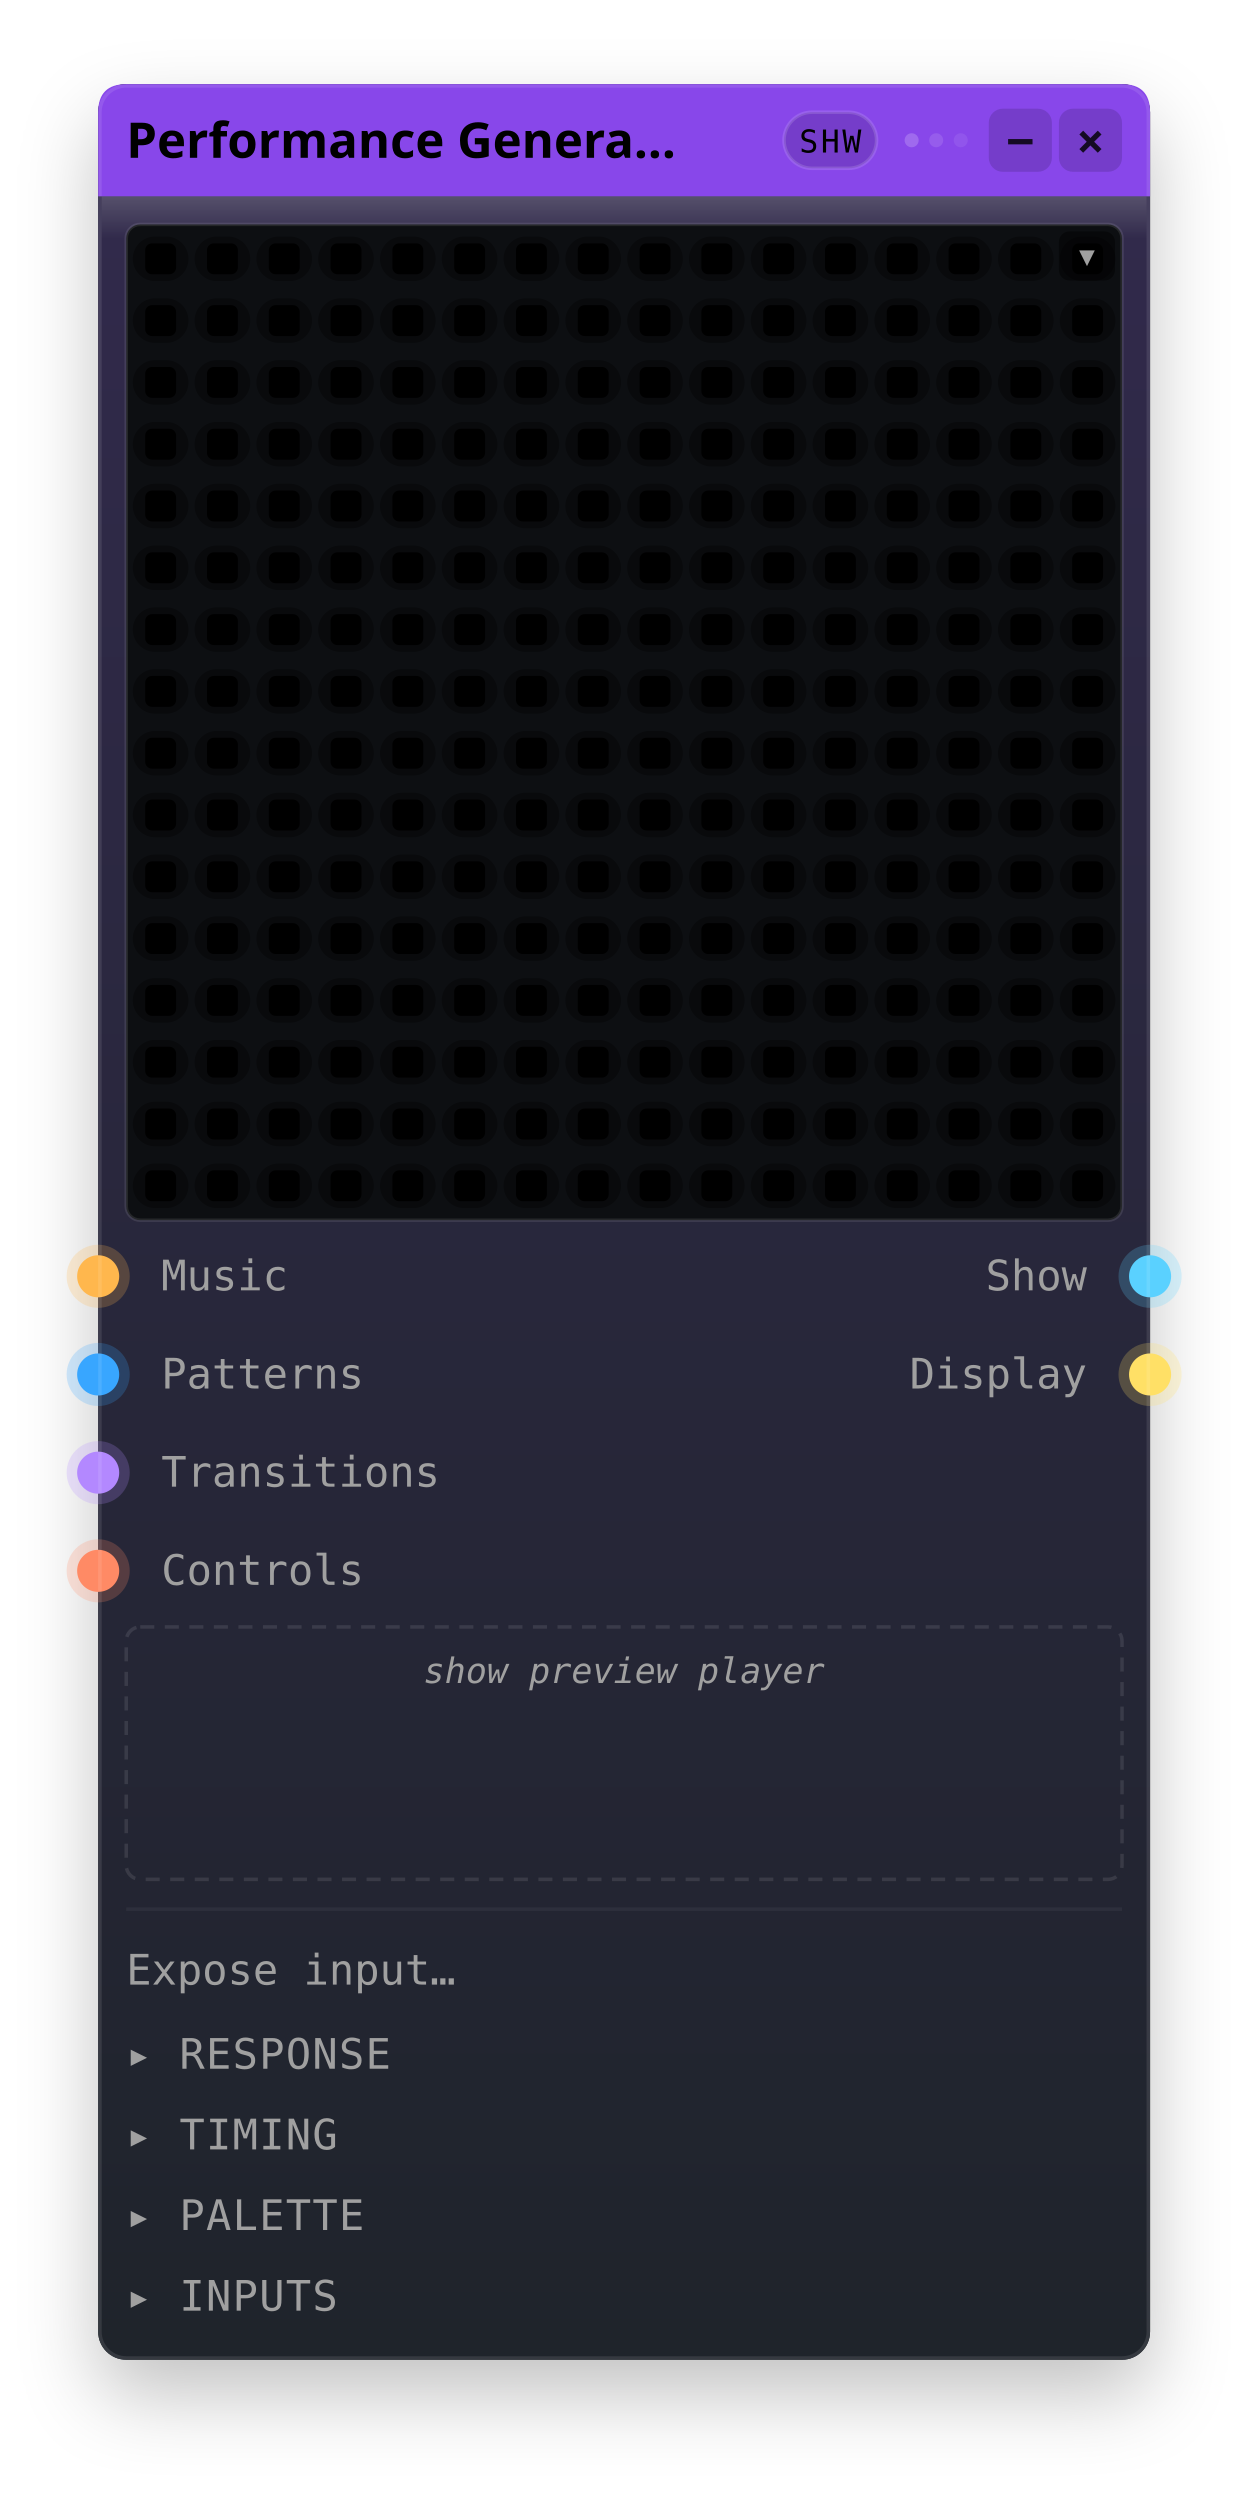
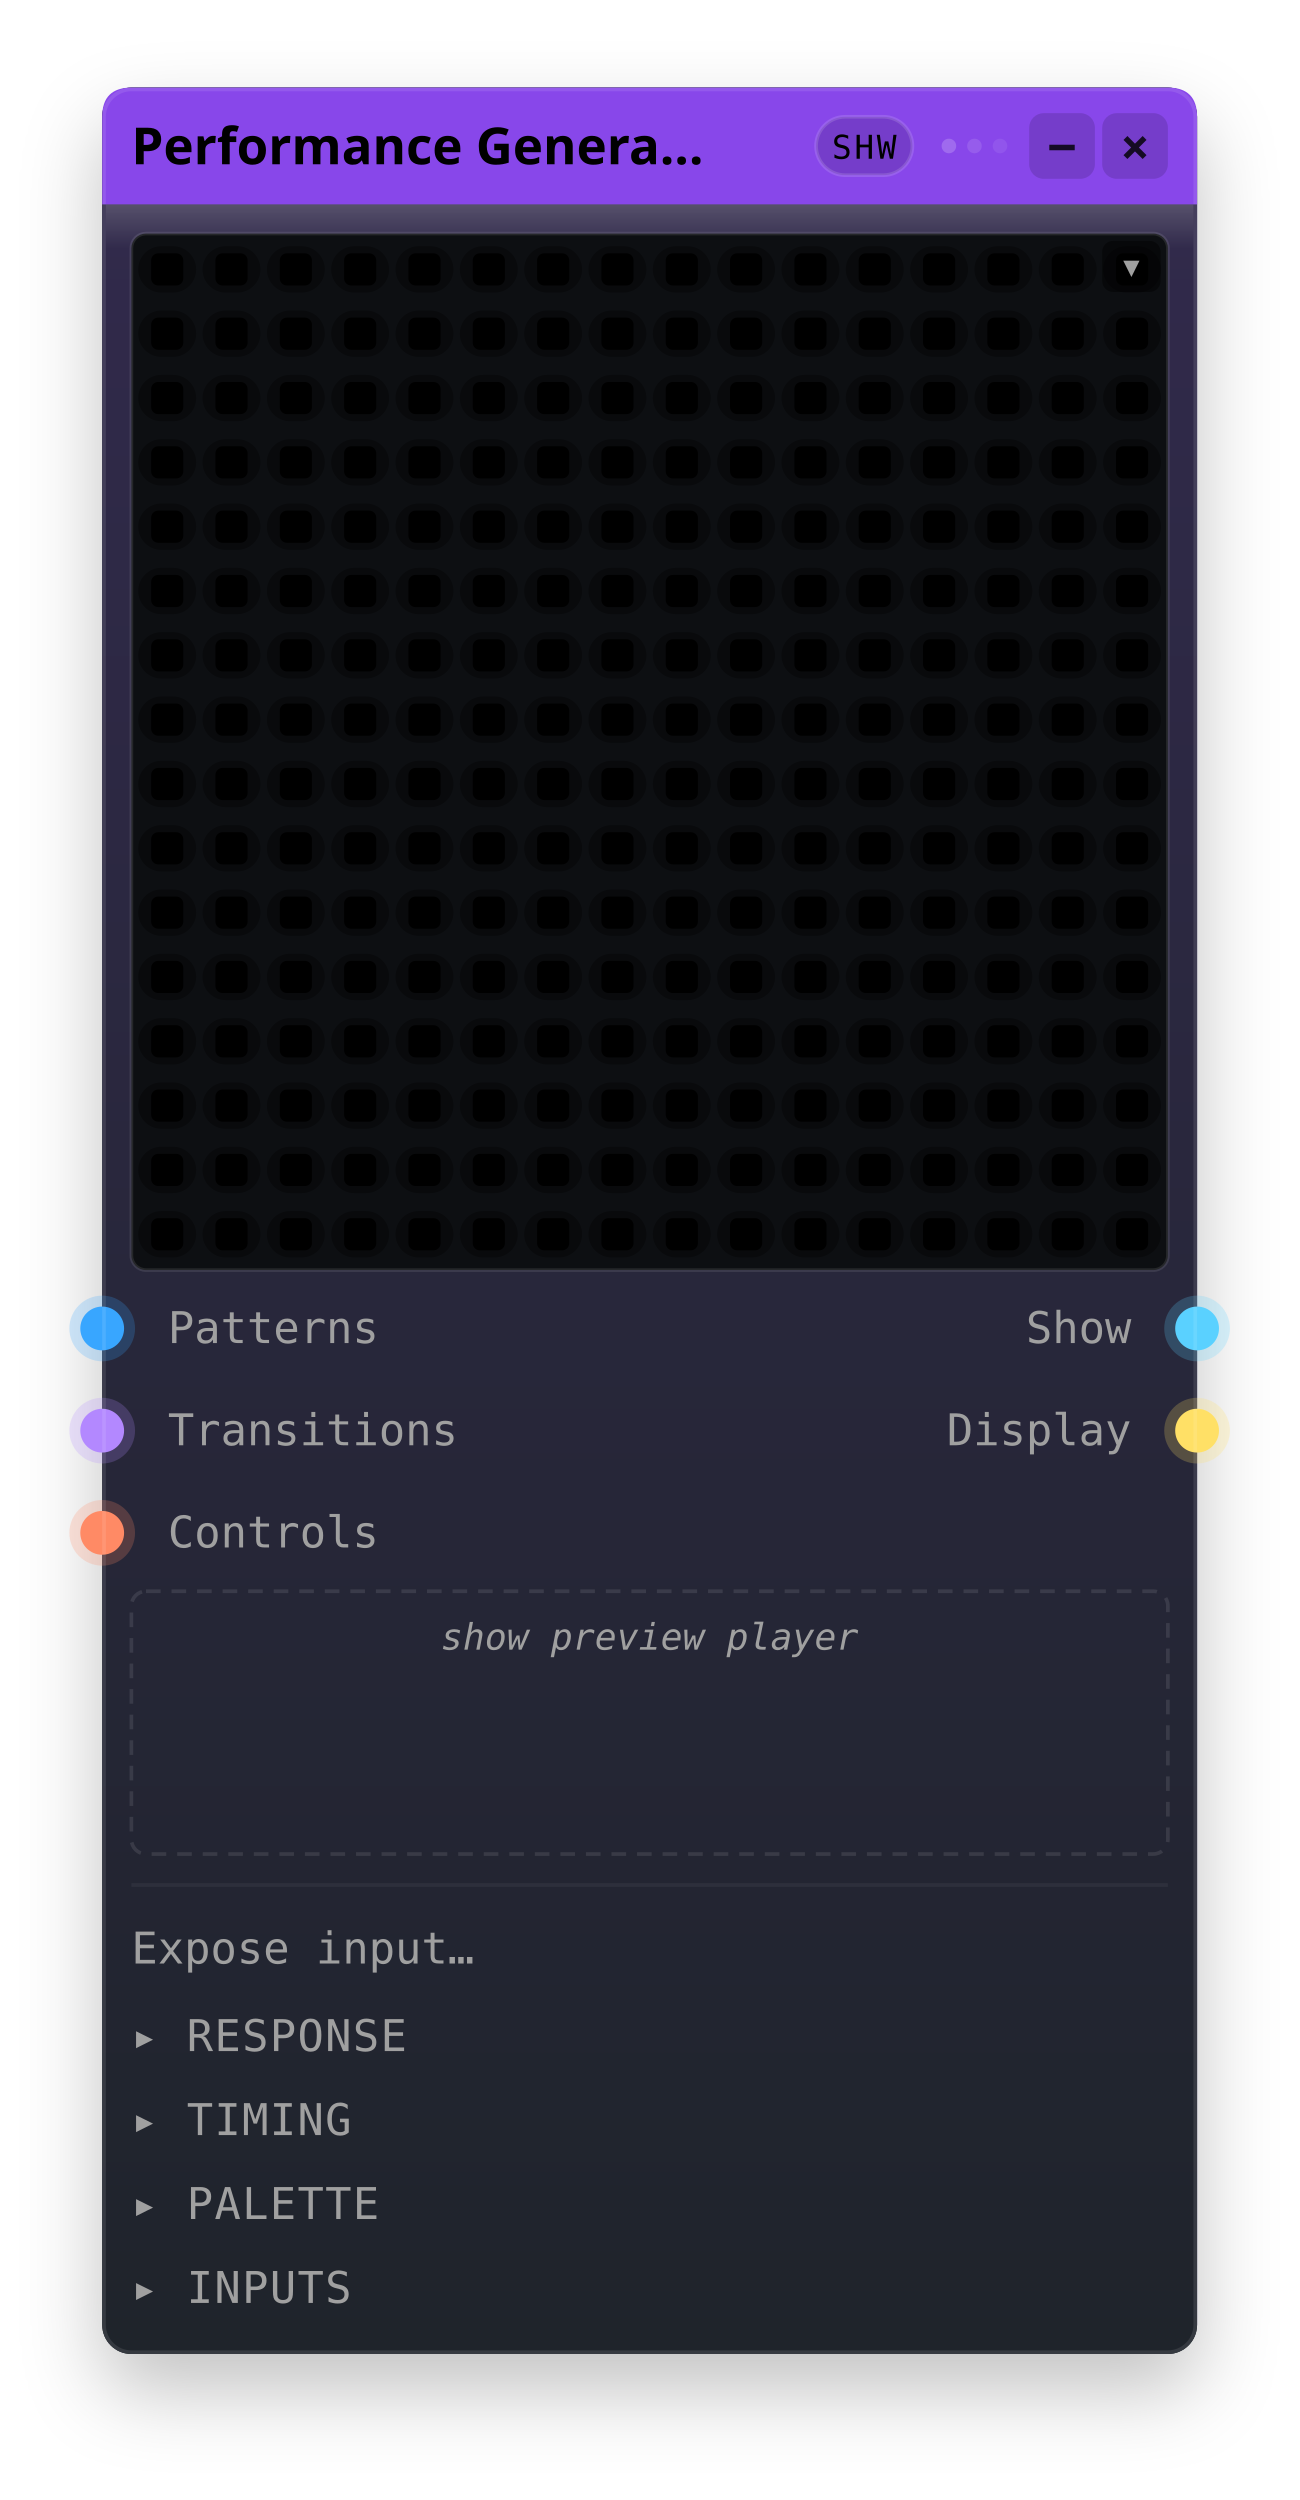
- <svg xmlns="http://www.w3.org/2000/svg" viewBox="0 0 356 713" width="356" height="713" role="img" aria-label="Performance Generator node">
+ <svg xmlns="http://www.w3.org/2000/svg" viewBox="0 0 356 685" width="356" height="685" role="img" aria-label="Performance Generator node">
  <defs>
    <filter id="shadow" x="-20%" y="-20%" width="140%" height="160%">
      <feDropShadow dx="0" dy="10" stdDeviation="11" flood-color="#000" flood-opacity="0.24" />
    </filter>
    <filter id="grey">
      <feColorMatrix type="saturate" values="0" />
    </filter>
    <linearGradient id="headerGlow" x1="0" y1="0" x2="0" y2="1">
      <stop offset="0" stop-color="#fff" stop-opacity="1" />
      <stop offset="1" stop-color="#fff" stop-opacity="0" />
    </linearGradient>
    <g id="lamp-8.81x8.81">
      <rect x="-3.53" y="-1.94" width="15.86" height="12.69" rx="6.34" fill-opacity="0.34" />
      <rect width="8.81" height="8.81" rx="1.94" />
    </g>
  </defs>
  <g transform="translate(28,24)">
    <defs>
      <linearGradient id="tint-show" x1="0" y1="0" x2="0" y2="1">
        <stop offset="0" stop-color="#322a4d" />
        <stop offset="1" stop-color="#1f242b" />
      </linearGradient>
    </defs>
-     <rect x="0" y="0" width="300" height="649" rx="8" fill="#1f242b" filter="url(#shadow)" />
-     <rect x="0" y="0" width="300" height="649" rx="8" fill="url(#tint-show)" />
+     <rect x="0" y="0" width="300" height="621" rx="8" fill="#1f242b" filter="url(#shadow)" />
+     <rect x="0" y="0" width="300" height="621" rx="8" fill="url(#tint-show)" />
    <path d="M0,32 L0,8 Q0,0 8,0 L292,0 Q300,0 300,8 L300,32 Z" fill="#8847ea" />
    <rect x="1" y="32" width="298" height="12" fill="url(#headerGlow)" opacity="0.18" />
    <text x="8" y="21" font-family="'Audiowide','Trebuchet MS','Arial Black',sans-serif" font-size="14" font-weight="600" fill="#000">Performance Genera…</text>
    <rect x="195.6" y="8" width="26.4" height="16" rx="8" fill="rgba(0,0,0,0.14)" stroke="rgba(255,255,255,0.14)" />
    <text x="208.8" y="19.5" text-anchor="middle" font-family="'JetBrains Mono','Cascadia Mono','Consolas',monospace" font-size="9" letter-spacing="0.08em" fill="#000">SHW</text>
    <circle cx="232" cy="16" r="2" fill="rgba(255,255,255,0.96)" opacity="0.2" />
    <circle cx="239" cy="16" r="2" fill="rgba(255,255,255,0.96)" opacity="0.12" />
    <circle cx="246" cy="16" r="2" fill="rgba(255,255,255,0.96)" opacity="0.08" />
    <rect x="254" y="7" width="18" height="18" rx="4" fill="rgba(0,0,0,0.14)" />
    <text x="263" y="20.5" text-anchor="middle" font-family="'JetBrains Mono','Cascadia Mono','Consolas',monospace" font-size="13" font-weight="700" fill="rgba(0,0,0,0.82)">−</text>
    <rect x="274" y="7" width="18" height="18" rx="4" fill="rgba(0,0,0,0.14)" />
    <text x="283" y="20.5" text-anchor="middle" font-family="'JetBrains Mono','Cascadia Mono','Consolas',monospace" font-size="13" font-weight="700" fill="rgba(0,0,0,0.82)">×</text>
    <rect x="8" y="40" width="284" height="284" rx="4" fill="#0d0f12" stroke="rgba(255,255,255,0.1)" />
    <use href="#lamp-8.81x8.81" x="13.41" y="45.41" fill="rgb(0,0,0)" />
    <use href="#lamp-8.81x8.81" x="31.03" y="45.41" fill="rgb(0,0,0)" />
    <use href="#lamp-8.81x8.81" x="48.66" y="45.41" fill="rgb(0,0,0)" />
    <use href="#lamp-8.81x8.81" x="66.28" y="45.41" fill="rgb(0,0,0)" />
    <use href="#lamp-8.81x8.81" x="83.91" y="45.41" fill="rgb(0,0,0)" />
    <use href="#lamp-8.81x8.81" x="101.53" y="45.41" fill="rgb(0,0,0)" />
    <use href="#lamp-8.81x8.81" x="119.16" y="45.41" fill="rgb(0,0,0)" />
    <use href="#lamp-8.81x8.81" x="136.78" y="45.41" fill="rgb(0,0,0)" />
    <use href="#lamp-8.81x8.81" x="154.41" y="45.41" fill="rgb(0,0,0)" />
    <use href="#lamp-8.81x8.81" x="172.03" y="45.41" fill="rgb(0,0,0)" />
    <use href="#lamp-8.81x8.81" x="189.66" y="45.41" fill="rgb(0,0,0)" />
    <use href="#lamp-8.81x8.81" x="207.28" y="45.41" fill="rgb(0,0,0)" />
    <use href="#lamp-8.81x8.81" x="224.91" y="45.41" fill="rgb(0,0,0)" />
    <use href="#lamp-8.81x8.81" x="242.53" y="45.41" fill="rgb(0,0,0)" />
    <use href="#lamp-8.81x8.81" x="260.16" y="45.41" fill="rgb(0,0,0)" />
    <use href="#lamp-8.81x8.81" x="277.78" y="45.41" fill="rgb(0,0,0)" />
    <use href="#lamp-8.81x8.81" x="13.41" y="63.03" fill="rgb(0,0,0)" />
    <use href="#lamp-8.81x8.81" x="31.03" y="63.03" fill="rgb(0,0,0)" />
    <use href="#lamp-8.81x8.81" x="48.66" y="63.03" fill="rgb(0,0,0)" />
    <use href="#lamp-8.81x8.81" x="66.28" y="63.03" fill="rgb(0,0,0)" />
    <use href="#lamp-8.81x8.81" x="83.91" y="63.03" fill="rgb(0,0,0)" />
    <use href="#lamp-8.81x8.81" x="101.53" y="63.03" fill="rgb(0,0,0)" />
    <use href="#lamp-8.81x8.81" x="119.16" y="63.03" fill="rgb(0,0,0)" />
    <use href="#lamp-8.81x8.81" x="136.78" y="63.03" fill="rgb(0,0,0)" />
    <use href="#lamp-8.81x8.81" x="154.41" y="63.03" fill="rgb(0,0,0)" />
    <use href="#lamp-8.81x8.81" x="172.03" y="63.03" fill="rgb(0,0,0)" />
    <use href="#lamp-8.81x8.81" x="189.66" y="63.03" fill="rgb(0,0,0)" />
    <use href="#lamp-8.81x8.81" x="207.28" y="63.03" fill="rgb(0,0,0)" />
    <use href="#lamp-8.81x8.81" x="224.91" y="63.03" fill="rgb(0,0,0)" />
    <use href="#lamp-8.81x8.81" x="242.53" y="63.03" fill="rgb(0,0,0)" />
    <use href="#lamp-8.81x8.81" x="260.16" y="63.03" fill="rgb(0,0,0)" />
    <use href="#lamp-8.81x8.81" x="277.78" y="63.03" fill="rgb(0,0,0)" />
    <use href="#lamp-8.81x8.81" x="13.41" y="80.66" fill="rgb(0,0,0)" />
    <use href="#lamp-8.81x8.81" x="31.03" y="80.66" fill="rgb(0,0,0)" />
    <use href="#lamp-8.81x8.81" x="48.66" y="80.66" fill="rgb(0,0,0)" />
    <use href="#lamp-8.81x8.81" x="66.28" y="80.66" fill="rgb(0,0,0)" />
    <use href="#lamp-8.81x8.81" x="83.91" y="80.66" fill="rgb(0,0,0)" />
    <use href="#lamp-8.81x8.81" x="101.53" y="80.66" fill="rgb(0,0,0)" />
    <use href="#lamp-8.81x8.81" x="119.16" y="80.66" fill="rgb(0,0,0)" />
    <use href="#lamp-8.81x8.81" x="136.78" y="80.66" fill="rgb(0,0,0)" />
    <use href="#lamp-8.81x8.81" x="154.41" y="80.66" fill="rgb(0,0,0)" />
    <use href="#lamp-8.81x8.81" x="172.03" y="80.66" fill="rgb(0,0,0)" />
    <use href="#lamp-8.81x8.81" x="189.66" y="80.66" fill="rgb(0,0,0)" />
    <use href="#lamp-8.81x8.81" x="207.28" y="80.66" fill="rgb(0,0,0)" />
    <use href="#lamp-8.81x8.81" x="224.91" y="80.66" fill="rgb(0,0,0)" />
    <use href="#lamp-8.81x8.81" x="242.53" y="80.66" fill="rgb(0,0,0)" />
    <use href="#lamp-8.81x8.81" x="260.16" y="80.66" fill="rgb(0,0,0)" />
    <use href="#lamp-8.81x8.81" x="277.78" y="80.66" fill="rgb(0,0,0)" />
    <use href="#lamp-8.81x8.81" x="13.41" y="98.28" fill="rgb(0,0,0)" />
    <use href="#lamp-8.81x8.81" x="31.03" y="98.28" fill="rgb(0,0,0)" />
    <use href="#lamp-8.81x8.81" x="48.66" y="98.28" fill="rgb(0,0,0)" />
    <use href="#lamp-8.81x8.81" x="66.28" y="98.28" fill="rgb(0,0,0)" />
    <use href="#lamp-8.81x8.81" x="83.91" y="98.28" fill="rgb(0,0,0)" />
    <use href="#lamp-8.81x8.81" x="101.53" y="98.28" fill="rgb(0,0,0)" />
    <use href="#lamp-8.81x8.81" x="119.16" y="98.28" fill="rgb(0,0,0)" />
    <use href="#lamp-8.81x8.81" x="136.78" y="98.28" fill="rgb(0,0,0)" />
    <use href="#lamp-8.81x8.81" x="154.41" y="98.28" fill="rgb(0,0,0)" />
    <use href="#lamp-8.81x8.81" x="172.03" y="98.28" fill="rgb(0,0,0)" />
    <use href="#lamp-8.81x8.81" x="189.66" y="98.28" fill="rgb(0,0,0)" />
    <use href="#lamp-8.81x8.81" x="207.28" y="98.28" fill="rgb(0,0,0)" />
    <use href="#lamp-8.81x8.81" x="224.91" y="98.28" fill="rgb(0,0,0)" />
    <use href="#lamp-8.81x8.81" x="242.53" y="98.28" fill="rgb(0,0,0)" />
    <use href="#lamp-8.81x8.81" x="260.16" y="98.28" fill="rgb(0,0,0)" />
    <use href="#lamp-8.81x8.81" x="277.78" y="98.28" fill="rgb(0,0,0)" />
    <use href="#lamp-8.81x8.81" x="13.41" y="115.91" fill="rgb(0,0,0)" />
    <use href="#lamp-8.81x8.81" x="31.03" y="115.91" fill="rgb(0,0,0)" />
    <use href="#lamp-8.81x8.81" x="48.66" y="115.91" fill="rgb(0,0,0)" />
    <use href="#lamp-8.81x8.81" x="66.28" y="115.91" fill="rgb(0,0,0)" />
    <use href="#lamp-8.81x8.81" x="83.91" y="115.91" fill="rgb(0,0,0)" />
    <use href="#lamp-8.81x8.81" x="101.53" y="115.91" fill="rgb(0,0,0)" />
    <use href="#lamp-8.81x8.81" x="119.16" y="115.91" fill="rgb(0,0,0)" />
    <use href="#lamp-8.81x8.81" x="136.78" y="115.91" fill="rgb(0,0,0)" />
    <use href="#lamp-8.81x8.81" x="154.41" y="115.91" fill="rgb(0,0,0)" />
    <use href="#lamp-8.81x8.81" x="172.03" y="115.91" fill="rgb(0,0,0)" />
    <use href="#lamp-8.81x8.81" x="189.66" y="115.91" fill="rgb(0,0,0)" />
    <use href="#lamp-8.81x8.81" x="207.28" y="115.91" fill="rgb(0,0,0)" />
    <use href="#lamp-8.81x8.81" x="224.91" y="115.91" fill="rgb(0,0,0)" />
    <use href="#lamp-8.81x8.81" x="242.53" y="115.91" fill="rgb(0,0,0)" />
    <use href="#lamp-8.81x8.81" x="260.16" y="115.91" fill="rgb(0,0,0)" />
    <use href="#lamp-8.81x8.81" x="277.78" y="115.91" fill="rgb(0,0,0)" />
    <use href="#lamp-8.81x8.81" x="13.41" y="133.53" fill="rgb(0,0,0)" />
    <use href="#lamp-8.81x8.81" x="31.03" y="133.53" fill="rgb(0,0,0)" />
    <use href="#lamp-8.81x8.81" x="48.66" y="133.53" fill="rgb(0,0,0)" />
    <use href="#lamp-8.81x8.81" x="66.28" y="133.53" fill="rgb(0,0,0)" />
    <use href="#lamp-8.81x8.81" x="83.91" y="133.53" fill="rgb(0,0,0)" />
    <use href="#lamp-8.81x8.81" x="101.53" y="133.53" fill="rgb(0,0,0)" />
    <use href="#lamp-8.81x8.81" x="119.16" y="133.53" fill="rgb(0,0,0)" />
    <use href="#lamp-8.81x8.81" x="136.78" y="133.53" fill="rgb(0,0,0)" />
    <use href="#lamp-8.81x8.81" x="154.41" y="133.53" fill="rgb(0,0,0)" />
    <use href="#lamp-8.81x8.81" x="172.03" y="133.53" fill="rgb(0,0,0)" />
    <use href="#lamp-8.81x8.81" x="189.66" y="133.53" fill="rgb(0,0,0)" />
    <use href="#lamp-8.81x8.81" x="207.28" y="133.53" fill="rgb(0,0,0)" />
    <use href="#lamp-8.81x8.81" x="224.91" y="133.53" fill="rgb(0,0,0)" />
    <use href="#lamp-8.81x8.81" x="242.53" y="133.53" fill="rgb(0,0,0)" />
    <use href="#lamp-8.81x8.81" x="260.16" y="133.53" fill="rgb(0,0,0)" />
    <use href="#lamp-8.81x8.81" x="277.78" y="133.53" fill="rgb(0,0,0)" />
    <use href="#lamp-8.81x8.81" x="13.41" y="151.16" fill="rgb(0,0,0)" />
    <use href="#lamp-8.81x8.81" x="31.03" y="151.16" fill="rgb(0,0,0)" />
    <use href="#lamp-8.81x8.81" x="48.66" y="151.16" fill="rgb(0,0,0)" />
    <use href="#lamp-8.81x8.81" x="66.28" y="151.16" fill="rgb(0,0,0)" />
    <use href="#lamp-8.81x8.81" x="83.91" y="151.16" fill="rgb(0,0,0)" />
    <use href="#lamp-8.81x8.81" x="101.53" y="151.16" fill="rgb(0,0,0)" />
    <use href="#lamp-8.81x8.81" x="119.16" y="151.16" fill="rgb(0,0,0)" />
    <use href="#lamp-8.81x8.81" x="136.78" y="151.16" fill="rgb(0,0,0)" />
    <use href="#lamp-8.81x8.81" x="154.41" y="151.16" fill="rgb(0,0,0)" />
    <use href="#lamp-8.81x8.81" x="172.03" y="151.16" fill="rgb(0,0,0)" />
    <use href="#lamp-8.81x8.81" x="189.66" y="151.16" fill="rgb(0,0,0)" />
    <use href="#lamp-8.81x8.81" x="207.28" y="151.16" fill="rgb(0,0,0)" />
    <use href="#lamp-8.81x8.81" x="224.91" y="151.16" fill="rgb(0,0,0)" />
    <use href="#lamp-8.81x8.81" x="242.53" y="151.16" fill="rgb(0,0,0)" />
    <use href="#lamp-8.81x8.81" x="260.16" y="151.16" fill="rgb(0,0,0)" />
    <use href="#lamp-8.81x8.81" x="277.78" y="151.16" fill="rgb(0,0,0)" />
    <use href="#lamp-8.81x8.81" x="13.41" y="168.78" fill="rgb(0,0,0)" />
    <use href="#lamp-8.81x8.81" x="31.03" y="168.78" fill="rgb(0,0,0)" />
    <use href="#lamp-8.81x8.81" x="48.66" y="168.78" fill="rgb(0,0,0)" />
    <use href="#lamp-8.81x8.81" x="66.28" y="168.78" fill="rgb(0,0,0)" />
    <use href="#lamp-8.81x8.81" x="83.91" y="168.78" fill="rgb(0,0,0)" />
    <use href="#lamp-8.81x8.81" x="101.53" y="168.78" fill="rgb(0,0,0)" />
    <use href="#lamp-8.81x8.81" x="119.16" y="168.78" fill="rgb(0,0,0)" />
    <use href="#lamp-8.81x8.81" x="136.78" y="168.78" fill="rgb(0,0,0)" />
    <use href="#lamp-8.81x8.81" x="154.41" y="168.78" fill="rgb(0,0,0)" />
    <use href="#lamp-8.81x8.81" x="172.03" y="168.78" fill="rgb(0,0,0)" />
    <use href="#lamp-8.81x8.81" x="189.66" y="168.78" fill="rgb(0,0,0)" />
    <use href="#lamp-8.81x8.81" x="207.28" y="168.78" fill="rgb(0,0,0)" />
    <use href="#lamp-8.81x8.81" x="224.91" y="168.78" fill="rgb(0,0,0)" />
    <use href="#lamp-8.81x8.81" x="242.53" y="168.78" fill="rgb(0,0,0)" />
    <use href="#lamp-8.81x8.81" x="260.16" y="168.78" fill="rgb(0,0,0)" />
    <use href="#lamp-8.81x8.81" x="277.78" y="168.78" fill="rgb(0,0,0)" />
    <use href="#lamp-8.81x8.81" x="13.41" y="186.41" fill="rgb(0,0,0)" />
    <use href="#lamp-8.81x8.81" x="31.03" y="186.41" fill="rgb(0,0,0)" />
    <use href="#lamp-8.81x8.81" x="48.66" y="186.41" fill="rgb(0,0,0)" />
    <use href="#lamp-8.81x8.81" x="66.28" y="186.41" fill="rgb(0,0,0)" />
    <use href="#lamp-8.81x8.81" x="83.91" y="186.41" fill="rgb(0,0,0)" />
    <use href="#lamp-8.81x8.81" x="101.53" y="186.41" fill="rgb(0,0,0)" />
    <use href="#lamp-8.81x8.81" x="119.16" y="186.41" fill="rgb(0,0,0)" />
    <use href="#lamp-8.81x8.81" x="136.78" y="186.41" fill="rgb(0,0,0)" />
    <use href="#lamp-8.81x8.81" x="154.41" y="186.41" fill="rgb(0,0,0)" />
    <use href="#lamp-8.81x8.81" x="172.03" y="186.41" fill="rgb(0,0,0)" />
    <use href="#lamp-8.81x8.81" x="189.66" y="186.41" fill="rgb(0,0,0)" />
    <use href="#lamp-8.81x8.81" x="207.28" y="186.41" fill="rgb(0,0,0)" />
    <use href="#lamp-8.81x8.81" x="224.91" y="186.41" fill="rgb(0,0,0)" />
    <use href="#lamp-8.81x8.81" x="242.53" y="186.41" fill="rgb(0,0,0)" />
    <use href="#lamp-8.81x8.81" x="260.16" y="186.41" fill="rgb(0,0,0)" />
    <use href="#lamp-8.81x8.81" x="277.78" y="186.41" fill="rgb(0,0,0)" />
    <use href="#lamp-8.81x8.81" x="13.41" y="204.03" fill="rgb(0,0,0)" />
    <use href="#lamp-8.81x8.81" x="31.03" y="204.03" fill="rgb(0,0,0)" />
    <use href="#lamp-8.81x8.81" x="48.66" y="204.03" fill="rgb(0,0,0)" />
    <use href="#lamp-8.81x8.81" x="66.28" y="204.03" fill="rgb(0,0,0)" />
    <use href="#lamp-8.81x8.81" x="83.91" y="204.03" fill="rgb(0,0,0)" />
    <use href="#lamp-8.81x8.81" x="101.53" y="204.03" fill="rgb(0,0,0)" />
    <use href="#lamp-8.81x8.81" x="119.16" y="204.03" fill="rgb(0,0,0)" />
    <use href="#lamp-8.81x8.81" x="136.78" y="204.03" fill="rgb(0,0,0)" />
    <use href="#lamp-8.81x8.81" x="154.41" y="204.03" fill="rgb(0,0,0)" />
    <use href="#lamp-8.81x8.81" x="172.03" y="204.03" fill="rgb(0,0,0)" />
    <use href="#lamp-8.81x8.81" x="189.66" y="204.03" fill="rgb(0,0,0)" />
    <use href="#lamp-8.81x8.81" x="207.28" y="204.03" fill="rgb(0,0,0)" />
    <use href="#lamp-8.81x8.81" x="224.91" y="204.03" fill="rgb(0,0,0)" />
    <use href="#lamp-8.81x8.81" x="242.53" y="204.03" fill="rgb(0,0,0)" />
    <use href="#lamp-8.81x8.81" x="260.16" y="204.03" fill="rgb(0,0,0)" />
    <use href="#lamp-8.81x8.81" x="277.78" y="204.03" fill="rgb(0,0,0)" />
    <use href="#lamp-8.81x8.81" x="13.41" y="221.66" fill="rgb(0,0,0)" />
    <use href="#lamp-8.81x8.81" x="31.03" y="221.66" fill="rgb(0,0,0)" />
    <use href="#lamp-8.81x8.81" x="48.66" y="221.66" fill="rgb(0,0,0)" />
    <use href="#lamp-8.81x8.81" x="66.28" y="221.66" fill="rgb(0,0,0)" />
    <use href="#lamp-8.81x8.81" x="83.91" y="221.66" fill="rgb(0,0,0)" />
    <use href="#lamp-8.81x8.81" x="101.53" y="221.66" fill="rgb(0,0,0)" />
    <use href="#lamp-8.81x8.81" x="119.16" y="221.66" fill="rgb(0,0,0)" />
    <use href="#lamp-8.81x8.81" x="136.78" y="221.66" fill="rgb(0,0,0)" />
    <use href="#lamp-8.81x8.81" x="154.41" y="221.66" fill="rgb(0,0,0)" />
    <use href="#lamp-8.81x8.81" x="172.03" y="221.66" fill="rgb(0,0,0)" />
    <use href="#lamp-8.81x8.81" x="189.66" y="221.66" fill="rgb(0,0,0)" />
    <use href="#lamp-8.81x8.81" x="207.28" y="221.66" fill="rgb(0,0,0)" />
    <use href="#lamp-8.81x8.81" x="224.91" y="221.66" fill="rgb(0,0,0)" />
    <use href="#lamp-8.81x8.81" x="242.53" y="221.66" fill="rgb(0,0,0)" />
    <use href="#lamp-8.81x8.81" x="260.16" y="221.66" fill="rgb(0,0,0)" />
    <use href="#lamp-8.81x8.81" x="277.78" y="221.66" fill="rgb(0,0,0)" />
    <use href="#lamp-8.81x8.81" x="13.41" y="239.28" fill="rgb(0,0,0)" />
    <use href="#lamp-8.81x8.81" x="31.03" y="239.28" fill="rgb(0,0,0)" />
    <use href="#lamp-8.81x8.81" x="48.66" y="239.28" fill="rgb(0,0,0)" />
    <use href="#lamp-8.81x8.81" x="66.28" y="239.28" fill="rgb(0,0,0)" />
    <use href="#lamp-8.81x8.81" x="83.91" y="239.28" fill="rgb(0,0,0)" />
    <use href="#lamp-8.81x8.81" x="101.53" y="239.28" fill="rgb(0,0,0)" />
    <use href="#lamp-8.81x8.81" x="119.16" y="239.28" fill="rgb(0,0,0)" />
    <use href="#lamp-8.81x8.81" x="136.78" y="239.28" fill="rgb(0,0,0)" />
    <use href="#lamp-8.81x8.81" x="154.41" y="239.28" fill="rgb(0,0,0)" />
    <use href="#lamp-8.81x8.81" x="172.03" y="239.28" fill="rgb(0,0,0)" />
    <use href="#lamp-8.81x8.81" x="189.66" y="239.28" fill="rgb(0,0,0)" />
    <use href="#lamp-8.81x8.81" x="207.28" y="239.28" fill="rgb(0,0,0)" />
    <use href="#lamp-8.81x8.81" x="224.91" y="239.28" fill="rgb(0,0,0)" />
    <use href="#lamp-8.81x8.81" x="242.53" y="239.28" fill="rgb(0,0,0)" />
    <use href="#lamp-8.81x8.81" x="260.16" y="239.28" fill="rgb(0,0,0)" />
    <use href="#lamp-8.81x8.81" x="277.78" y="239.28" fill="rgb(0,0,0)" />
    <use href="#lamp-8.81x8.81" x="13.41" y="256.91" fill="rgb(0,0,0)" />
    <use href="#lamp-8.81x8.81" x="31.03" y="256.91" fill="rgb(0,0,0)" />
    <use href="#lamp-8.81x8.81" x="48.66" y="256.91" fill="rgb(0,0,0)" />
    <use href="#lamp-8.81x8.81" x="66.28" y="256.91" fill="rgb(0,0,0)" />
    <use href="#lamp-8.81x8.81" x="83.91" y="256.91" fill="rgb(0,0,0)" />
    <use href="#lamp-8.81x8.81" x="101.53" y="256.91" fill="rgb(0,0,0)" />
    <use href="#lamp-8.81x8.81" x="119.16" y="256.91" fill="rgb(0,0,0)" />
    <use href="#lamp-8.81x8.81" x="136.78" y="256.91" fill="rgb(0,0,0)" />
    <use href="#lamp-8.81x8.81" x="154.41" y="256.91" fill="rgb(0,0,0)" />
    <use href="#lamp-8.81x8.81" x="172.03" y="256.91" fill="rgb(0,0,0)" />
    <use href="#lamp-8.81x8.81" x="189.66" y="256.91" fill="rgb(0,0,0)" />
    <use href="#lamp-8.81x8.81" x="207.28" y="256.91" fill="rgb(0,0,0)" />
    <use href="#lamp-8.81x8.81" x="224.91" y="256.91" fill="rgb(0,0,0)" />
    <use href="#lamp-8.81x8.81" x="242.53" y="256.91" fill="rgb(0,0,0)" />
    <use href="#lamp-8.81x8.81" x="260.16" y="256.91" fill="rgb(0,0,0)" />
    <use href="#lamp-8.81x8.81" x="277.78" y="256.91" fill="rgb(0,0,0)" />
    <use href="#lamp-8.81x8.81" x="13.41" y="274.53" fill="rgb(0,0,0)" />
    <use href="#lamp-8.81x8.81" x="31.03" y="274.53" fill="rgb(0,0,0)" />
    <use href="#lamp-8.81x8.81" x="48.66" y="274.53" fill="rgb(0,0,0)" />
    <use href="#lamp-8.81x8.81" x="66.28" y="274.53" fill="rgb(0,0,0)" />
    <use href="#lamp-8.81x8.81" x="83.91" y="274.53" fill="rgb(0,0,0)" />
    <use href="#lamp-8.81x8.81" x="101.53" y="274.53" fill="rgb(0,0,0)" />
    <use href="#lamp-8.81x8.81" x="119.16" y="274.53" fill="rgb(0,0,0)" />
    <use href="#lamp-8.81x8.81" x="136.78" y="274.53" fill="rgb(0,0,0)" />
    <use href="#lamp-8.81x8.81" x="154.41" y="274.53" fill="rgb(0,0,0)" />
    <use href="#lamp-8.81x8.81" x="172.03" y="274.53" fill="rgb(0,0,0)" />
    <use href="#lamp-8.81x8.81" x="189.66" y="274.53" fill="rgb(0,0,0)" />
    <use href="#lamp-8.81x8.81" x="207.28" y="274.53" fill="rgb(0,0,0)" />
    <use href="#lamp-8.81x8.81" x="224.91" y="274.53" fill="rgb(0,0,0)" />
    <use href="#lamp-8.81x8.81" x="242.53" y="274.53" fill="rgb(0,0,0)" />
    <use href="#lamp-8.81x8.81" x="260.16" y="274.53" fill="rgb(0,0,0)" />
    <use href="#lamp-8.81x8.81" x="277.78" y="274.53" fill="rgb(0,0,0)" />
    <use href="#lamp-8.81x8.81" x="13.41" y="292.16" fill="rgb(0,0,0)" />
    <use href="#lamp-8.81x8.81" x="31.03" y="292.16" fill="rgb(0,0,0)" />
    <use href="#lamp-8.81x8.81" x="48.66" y="292.16" fill="rgb(0,0,0)" />
    <use href="#lamp-8.81x8.81" x="66.28" y="292.16" fill="rgb(0,0,0)" />
    <use href="#lamp-8.81x8.81" x="83.91" y="292.16" fill="rgb(0,0,0)" />
    <use href="#lamp-8.81x8.81" x="101.53" y="292.16" fill="rgb(0,0,0)" />
    <use href="#lamp-8.81x8.81" x="119.16" y="292.16" fill="rgb(0,0,0)" />
    <use href="#lamp-8.81x8.81" x="136.78" y="292.16" fill="rgb(0,0,0)" />
    <use href="#lamp-8.81x8.81" x="154.41" y="292.16" fill="rgb(0,0,0)" />
    <use href="#lamp-8.81x8.81" x="172.03" y="292.16" fill="rgb(0,0,0)" />
    <use href="#lamp-8.81x8.81" x="189.66" y="292.16" fill="rgb(0,0,0)" />
    <use href="#lamp-8.81x8.81" x="207.28" y="292.16" fill="rgb(0,0,0)" />
    <use href="#lamp-8.81x8.81" x="224.91" y="292.16" fill="rgb(0,0,0)" />
    <use href="#lamp-8.81x8.81" x="242.53" y="292.16" fill="rgb(0,0,0)" />
    <use href="#lamp-8.81x8.81" x="260.16" y="292.16" fill="rgb(0,0,0)" />
    <use href="#lamp-8.81x8.81" x="277.78" y="292.16" fill="rgb(0,0,0)" />
    <use href="#lamp-8.81x8.81" x="13.41" y="309.78" fill="rgb(0,0,0)" />
    <use href="#lamp-8.81x8.81" x="31.03" y="309.78" fill="rgb(0,0,0)" />
    <use href="#lamp-8.81x8.81" x="48.66" y="309.78" fill="rgb(0,0,0)" />
    <use href="#lamp-8.81x8.81" x="66.28" y="309.78" fill="rgb(0,0,0)" />
    <use href="#lamp-8.81x8.81" x="83.91" y="309.78" fill="rgb(0,0,0)" />
    <use href="#lamp-8.81x8.81" x="101.53" y="309.78" fill="rgb(0,0,0)" />
    <use href="#lamp-8.81x8.81" x="119.16" y="309.78" fill="rgb(0,0,0)" />
    <use href="#lamp-8.81x8.81" x="136.78" y="309.78" fill="rgb(0,0,0)" />
    <use href="#lamp-8.81x8.81" x="154.41" y="309.78" fill="rgb(0,0,0)" />
    <use href="#lamp-8.81x8.81" x="172.03" y="309.78" fill="rgb(0,0,0)" />
    <use href="#lamp-8.81x8.81" x="189.66" y="309.78" fill="rgb(0,0,0)" />
    <use href="#lamp-8.81x8.81" x="207.28" y="309.78" fill="rgb(0,0,0)" />
    <use href="#lamp-8.81x8.81" x="224.91" y="309.78" fill="rgb(0,0,0)" />
    <use href="#lamp-8.81x8.81" x="242.53" y="309.78" fill="rgb(0,0,0)" />
    <use href="#lamp-8.81x8.81" x="260.16" y="309.78" fill="rgb(0,0,0)" />
    <use href="#lamp-8.81x8.81" x="277.78" y="309.78" fill="rgb(0,0,0)" />
    <rect x="274" y="42" width="16" height="14" rx="3" fill="rgba(0,0,0,0.45)" />
    <text x="282" y="52" text-anchor="middle" font-size="9" fill="#a0a0a0">▾</text>
-     <circle cx="0" cy="340" r="9" fill="#ffb74d" opacity="0.22" />
-     <circle cx="0" cy="340" r="6" fill="#ffb74d" />
-     <text x="18" y="344" font-family="'JetBrains Mono','Cascadia Mono','Consolas',monospace" font-size="12" fill="#a0a0a0">Music</text>
+     <circle cx="0" cy="340" r="9" fill="#38a6ff" opacity="0.22" />
+     <circle cx="0" cy="340" r="6" fill="#38a6ff" />
+     <text x="18" y="344" font-family="'JetBrains Mono','Cascadia Mono','Consolas',monospace" font-size="12" fill="#a0a0a0">Patterns</text>
    <circle cx="300" cy="340" r="9" fill="#5ad1ff" opacity="0.22" />
    <circle cx="300" cy="340" r="6" fill="#5ad1ff" />
    <text x="282" y="344" font-family="'JetBrains Mono','Cascadia Mono','Consolas',monospace" font-size="12" fill="#a0a0a0" text-anchor="end">Show</text>
-     <circle cx="0" cy="368" r="9" fill="#38a6ff" opacity="0.22" />
-     <circle cx="0" cy="368" r="6" fill="#38a6ff" />
-     <text x="18" y="372" font-family="'JetBrains Mono','Cascadia Mono','Consolas',monospace" font-size="12" fill="#a0a0a0">Patterns</text>
+     <circle cx="0" cy="368" r="9" fill="#b388ff" opacity="0.22" />
+     <circle cx="0" cy="368" r="6" fill="#b388ff" />
+     <text x="18" y="372" font-family="'JetBrains Mono','Cascadia Mono','Consolas',monospace" font-size="12" fill="#a0a0a0">Transitions</text>
    <circle cx="300" cy="368" r="9" fill="#ffe066" opacity="0.22" />
    <circle cx="300" cy="368" r="6" fill="#ffe066" />
    <text x="282" y="372" font-family="'JetBrains Mono','Cascadia Mono','Consolas',monospace" font-size="12" fill="#a0a0a0" text-anchor="end">Display</text>
-     <circle cx="0" cy="396" r="9" fill="#b388ff" opacity="0.22" />
-     <circle cx="0" cy="396" r="6" fill="#b388ff" />
-     <text x="18" y="400" font-family="'JetBrains Mono','Cascadia Mono','Consolas',monospace" font-size="12" fill="#a0a0a0">Transitions</text>
-     <circle cx="0" cy="424" r="9" fill="#ff8a65" opacity="0.22" />
-     <circle cx="0" cy="424" r="6" fill="#ff8a65" />
-     <text x="18" y="428" font-family="'JetBrains Mono','Cascadia Mono','Consolas',monospace" font-size="12" fill="#a0a0a0">Controls</text>
-     <rect x="8" y="440" width="284" height="72" rx="4" fill="none" stroke="rgba(255,255,255,0.1)" stroke-dasharray="4 3" />
-     <text x="150" y="456" text-anchor="middle" font-family="'JetBrains Mono','Cascadia Mono','Consolas',monospace" font-size="10" font-style="italic" fill="#a0a0a0">show preview player</text>
-     <line x1="8" y1="520.5" x2="292" y2="520.5" stroke="rgba(255,255,255,0.05)" />
-     <text x="8" y="542" font-family="'JetBrains Mono','Cascadia Mono','Consolas',monospace" font-size="12" fill="#a0a0a0">Expose input…</text>
-     <text x="8" y="566" font-family="'JetBrains Mono','Cascadia Mono','Consolas',monospace" font-size="12" fill="#a0a0a0" letter-spacing="0.03em">▸ RESPONSE</text>
-     <text x="8" y="589" font-family="'JetBrains Mono','Cascadia Mono','Consolas',monospace" font-size="12" fill="#a0a0a0" letter-spacing="0.03em">▸ TIMING</text>
-     <text x="8" y="612" font-family="'JetBrains Mono','Cascadia Mono','Consolas',monospace" font-size="12" fill="#a0a0a0" letter-spacing="0.03em">▸ PALETTE</text>
-     <text x="8" y="635" font-family="'JetBrains Mono','Cascadia Mono','Consolas',monospace" font-size="12" fill="#a0a0a0" letter-spacing="0.03em">▸ INPUTS</text>
-     <rect x="0.5" y="0.5" width="299" height="648" rx="7.5" fill="none" stroke="rgba(255,255,255,0.1)" />
+     <circle cx="0" cy="396" r="9" fill="#ff8a65" opacity="0.22" />
+     <circle cx="0" cy="396" r="6" fill="#ff8a65" />
+     <text x="18" y="400" font-family="'JetBrains Mono','Cascadia Mono','Consolas',monospace" font-size="12" fill="#a0a0a0">Controls</text>
+     <rect x="8" y="412" width="284" height="72" rx="4" fill="none" stroke="rgba(255,255,255,0.1)" stroke-dasharray="4 3" />
+     <text x="150" y="428" text-anchor="middle" font-family="'JetBrains Mono','Cascadia Mono','Consolas',monospace" font-size="10" font-style="italic" fill="#a0a0a0">show preview player</text>
+     <line x1="8" y1="492.5" x2="292" y2="492.5" stroke="rgba(255,255,255,0.05)" />
+     <text x="8" y="514" font-family="'JetBrains Mono','Cascadia Mono','Consolas',monospace" font-size="12" fill="#a0a0a0">Expose input…</text>
+     <text x="8" y="538" font-family="'JetBrains Mono','Cascadia Mono','Consolas',monospace" font-size="12" fill="#a0a0a0" letter-spacing="0.03em">▸ RESPONSE</text>
+     <text x="8" y="561" font-family="'JetBrains Mono','Cascadia Mono','Consolas',monospace" font-size="12" fill="#a0a0a0" letter-spacing="0.03em">▸ TIMING</text>
+     <text x="8" y="584" font-family="'JetBrains Mono','Cascadia Mono','Consolas',monospace" font-size="12" fill="#a0a0a0" letter-spacing="0.03em">▸ PALETTE</text>
+     <text x="8" y="607" font-family="'JetBrains Mono','Cascadia Mono','Consolas',monospace" font-size="12" fill="#a0a0a0" letter-spacing="0.03em">▸ INPUTS</text>
+     <rect x="0.5" y="0.5" width="299" height="620" rx="7.5" fill="none" stroke="rgba(255,255,255,0.1)" />
  </g>
</svg>
